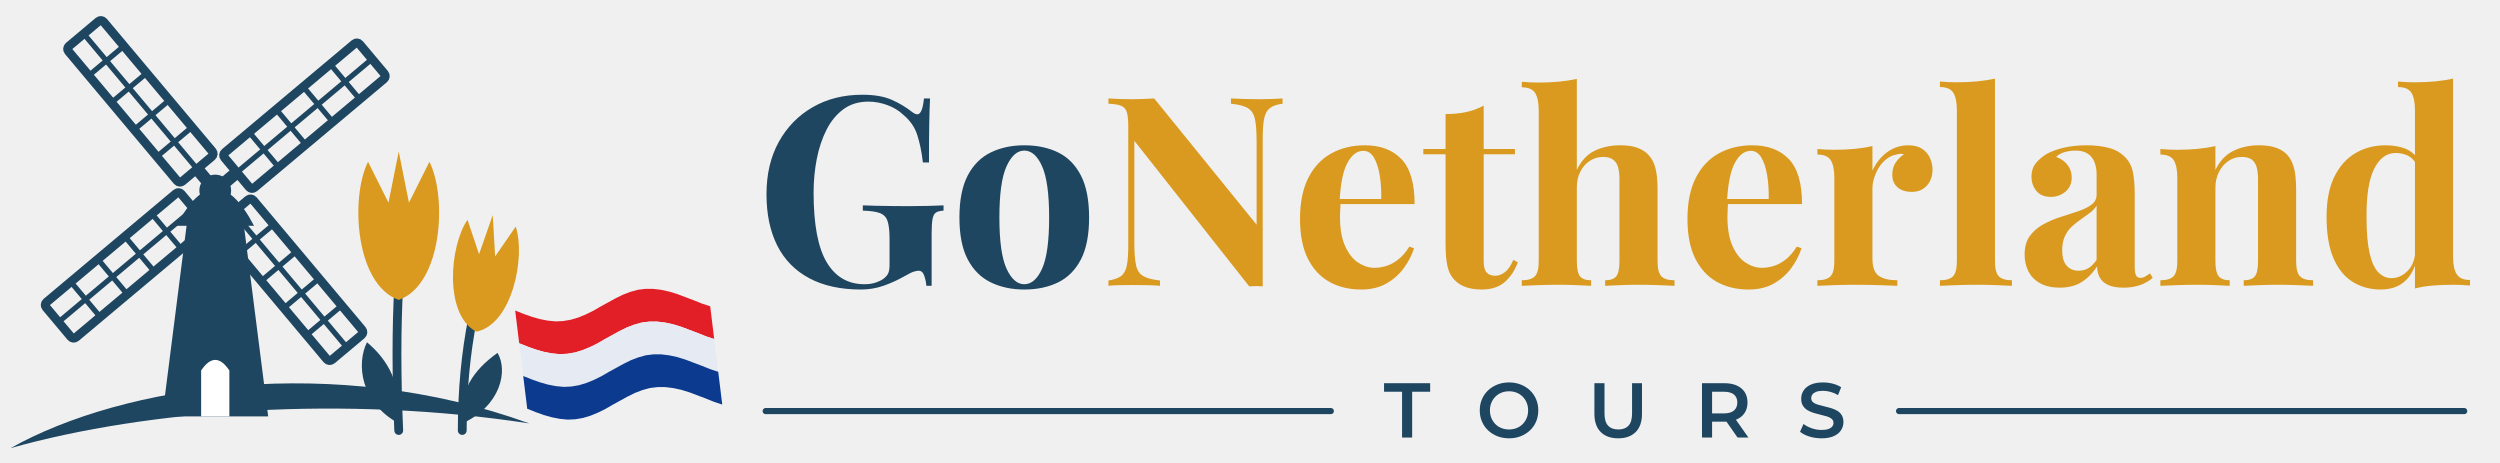
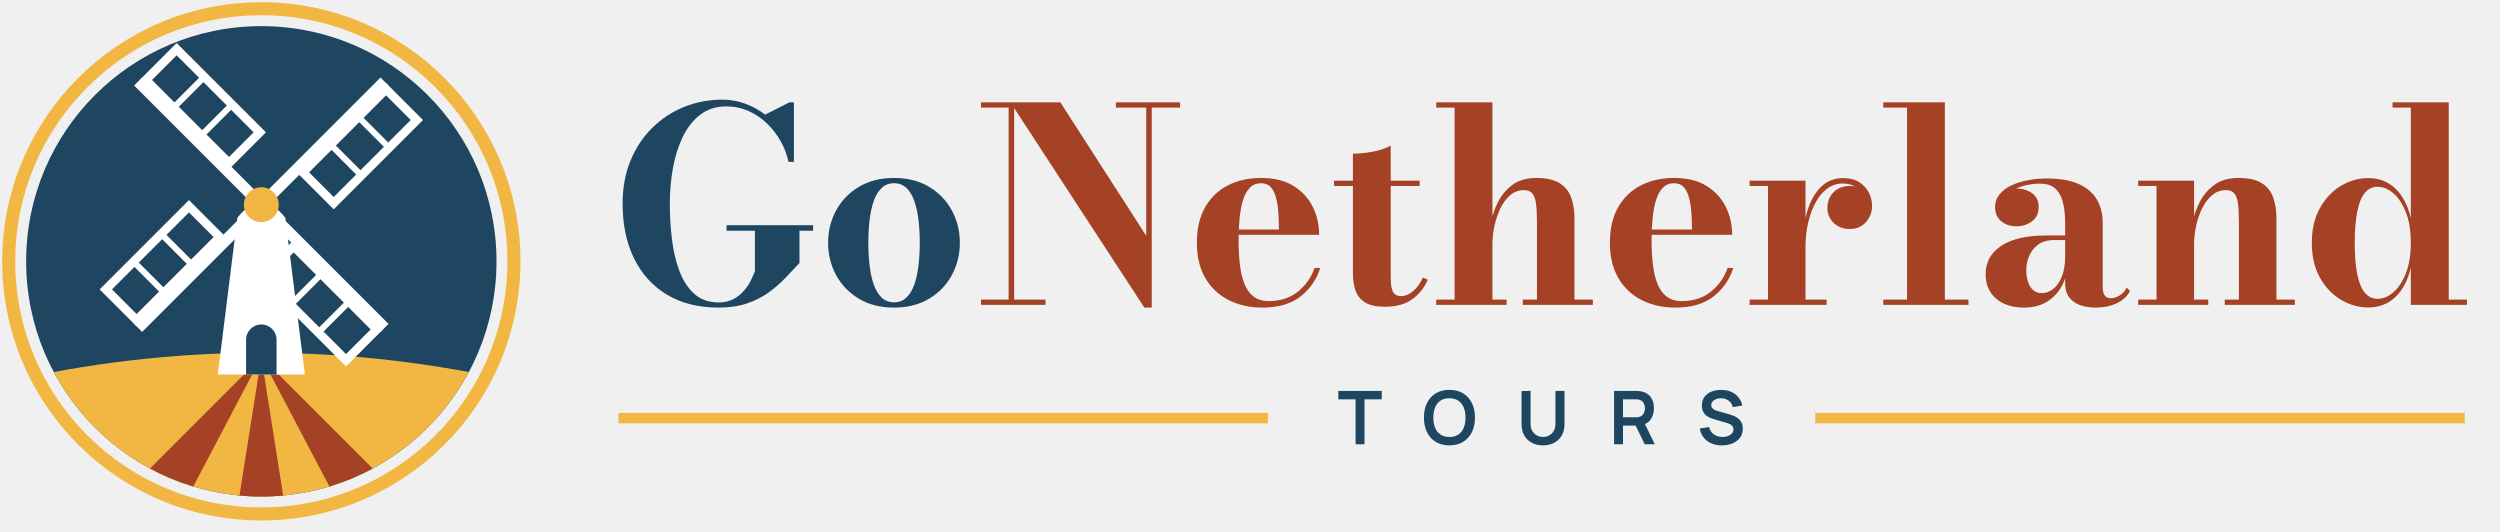
- <svg xmlns="http://www.w3.org/2000/svg" viewBox="0 52 1417 262" width="1417" height="262" role="img" aria-label="GoNetherland Tours">
-   <path d="M6 306 C70 270 190 252 300 292 C196 276 84 284 6 306 Z" fill="#1F4660" />
-   <g transform="translate(122 160) rotate(-40)">
-     <rect x="16" y="-13" width="100" height="26" rx="2" fill="none" stroke="#1F4660" stroke-width="5" />
-     <line x1="16" y1="0" x2="116" y2="0" stroke="#1F4660" stroke-width="3" />
-     <line x1="36" y1="-13" x2="36" y2="13" stroke="#1F4660" stroke-width="3" />
-     <line x1="56" y1="-13" x2="56" y2="13" stroke="#1F4660" stroke-width="3" />
-     <line x1="76" y1="-13" x2="76" y2="13" stroke="#1F4660" stroke-width="3" />
-     <line x1="96" y1="-13" x2="96" y2="13" stroke="#1F4660" stroke-width="3" />
-     <line x1="0" y1="0" x2="16" y2="0" stroke="#1F4660" stroke-width="7" />
+ <svg xmlns="http://www.w3.org/2000/svg" viewBox="0 0 574 122" width="574" height="122" role="img" aria-label="GoNetherland Tours">
+   <defs>
+     <clipPath id="c">
+       <circle cx="60" cy="60" r="54" />
+     </clipPath>
+   </defs>
+   <circle cx="60" cy="60" r="58" fill="none" stroke="#F2B743" stroke-width="3" />
+   <g clip-path="url(#c)">
+     <rect x="0" y="0" width="120" height="120" fill="#1F4660" />
+     <path d="M0 88Q60 74 120 88V120H0Z" fill="#F2B743" />
+     <path d="M60 82 22 120h18Z M60 82 54 120h12Z M60 82 80 120h18Z" fill="#A54225" />
  </g>
-   <g transform="translate(122 160) rotate(50)">
-     <rect x="16" y="-13" width="100" height="26" rx="2" fill="none" stroke="#1F4660" stroke-width="5" />
-     <line x1="16" y1="0" x2="116" y2="0" stroke="#1F4660" stroke-width="3" />
-     <line x1="36" y1="-13" x2="36" y2="13" stroke="#1F4660" stroke-width="3" />
-     <line x1="56" y1="-13" x2="56" y2="13" stroke="#1F4660" stroke-width="3" />
-     <line x1="76" y1="-13" x2="76" y2="13" stroke="#1F4660" stroke-width="3" />
-     <line x1="96" y1="-13" x2="96" y2="13" stroke="#1F4660" stroke-width="3" />
-     <line x1="0" y1="0" x2="16" y2="0" stroke="#1F4660" stroke-width="7" />
+   <path d="M50 86 54.500 50Q60 43 65.500 50L70 86Z" fill="#FFFFFF" />
+   <path d="M56.500 86v-8a3.500 3.500 0 0 1 7 0v8Z" fill="#1F4660" />
+   <g transform="translate(60 47)">
+     <g transform="rotate(45)">
+       <path d="M0 0H40" stroke="#FFFFFF" stroke-width="2.6" />
+       <path d="M12 1.5h27v10H12z" fill="none" stroke="#FFFFFF" stroke-width="2" />
+       <path d="M21 1.5v10M30 1.5v10" stroke="#FFFFFF" stroke-width="1.4" />
+     </g>
+     <g transform="rotate(135)">
+       <path d="M0 0H40" stroke="#FFFFFF" stroke-width="2.6" />
+       <path d="M12 1.5h27v10H12z" fill="none" stroke="#FFFFFF" stroke-width="2" />
+       <path d="M21 1.5v10M30 1.5v10" stroke="#FFFFFF" stroke-width="1.4" />
+     </g>
+     <g transform="rotate(225)">
+       <path d="M0 0H40" stroke="#FFFFFF" stroke-width="2.6" />
+       <path d="M12 1.5h27v10H12z" fill="none" stroke="#FFFFFF" stroke-width="2" />
+       <path d="M21 1.5v10M30 1.5v10" stroke="#FFFFFF" stroke-width="1.4" />
+     </g>
+     <g transform="rotate(315)">
+       <path d="M0 0H40" stroke="#FFFFFF" stroke-width="2.6" />
+       <path d="M12 1.5h27v10H12z" fill="none" stroke="#FFFFFF" stroke-width="2" />
+       <path d="M21 1.5v10M30 1.5v10" stroke="#FFFFFF" stroke-width="1.4" />
+     </g>
+     <circle r="4" fill="#F2B743" />
  </g>
-   <g transform="translate(122 160) rotate(140)">
-     <rect x="16" y="-13" width="100" height="26" rx="2" fill="none" stroke="#1F4660" stroke-width="5" />
-     <line x1="16" y1="0" x2="116" y2="0" stroke="#1F4660" stroke-width="3" />
-     <line x1="36" y1="-13" x2="36" y2="13" stroke="#1F4660" stroke-width="3" />
-     <line x1="56" y1="-13" x2="56" y2="13" stroke="#1F4660" stroke-width="3" />
-     <line x1="76" y1="-13" x2="76" y2="13" stroke="#1F4660" stroke-width="3" />
-     <line x1="96" y1="-13" x2="96" y2="13" stroke="#1F4660" stroke-width="3" />
-     <line x1="0" y1="0" x2="16" y2="0" stroke="#1F4660" stroke-width="7" />
-   </g>
-   <g transform="translate(122 160) rotate(230)">
-     <rect x="16" y="-13" width="100" height="26" rx="2" fill="none" stroke="#1F4660" stroke-width="5" />
-     <line x1="16" y1="0" x2="116" y2="0" stroke="#1F4660" stroke-width="3" />
-     <line x1="36" y1="-13" x2="36" y2="13" stroke="#1F4660" stroke-width="3" />
-     <line x1="56" y1="-13" x2="56" y2="13" stroke="#1F4660" stroke-width="3" />
-     <line x1="76" y1="-13" x2="76" y2="13" stroke="#1F4660" stroke-width="3" />
-     <line x1="96" y1="-13" x2="96" y2="13" stroke="#1F4660" stroke-width="3" />
-     <line x1="0" y1="0" x2="16" y2="0" stroke="#1F4660" stroke-width="7" />
-   </g>
-   <path d="M92 288 L152 288 L138 178 L106 178 Z" fill="#1F4660" />
-   <path d="M100 180 Q122 138 144 180 Z" fill="#1F4660" />
-   <circle cx="122" cy="160" r="9" fill="#1F4660" />
-   <path d="M114 288 L114 262 Q122 250 130 262 L130 288 Z" fill="#FFFFFF" />
-   <path d="M226 296 Q224 250 226 214" fill="none" stroke="#1F4660" stroke-width="5" stroke-linecap="round" />
-   <path d="M262 296 Q262 262 268 232" fill="none" stroke="#1F4660" stroke-width="5" stroke-linecap="round" />
-   <path d="M226 292 C204 280 202 258 208 246 C220 256 228 270 226 292 Z" fill="#1F4660" />
-   <path d="M262 292 C284 282 288 262 282 252 C268 262 260 274 262 292 Z" fill="#1F4660" />
-   <g transform="translate(226 222) rotate(0) scale(1.45)">
-     <path d="M0 0 C-17 -6 -19 -40 -12 -54 L-4 -38 L0 -58 L4 -38 L12 -54 C19 -40 17 -6 0 0 Z" fill="#D99A1F" />
-   </g>
-   <g transform="translate(270 240) rotate(8) scale(1.15)">
-     <path d="M0 0 C-17 -6 -19 -40 -12 -54 L-4 -38 L0 -58 L4 -38 L12 -54 C19 -40 17 -6 0 0 Z" fill="#D99A1F" />
-   </g>
-   <g transform="translate(292 228) rotate(-7) scale(1.1)">
-     <path d="M0.0 0.0 L4.0 2.2 L8.0 4.2 L12.0 5.9 L16.0 7.2 L20.0 8.1 L24.0 8.4 L28.0 8.2 L32.0 7.5 L36.0 6.4 L40.0 5.0 L44.0 3.3 L48.0 1.7 L52.0 0.1 L56.0 -1.3 L60.0 -2.3 L64.0 -2.9 L68.0 -2.9 L72.0 -2.4 L76.0 -1.4 L80.0 0.0 L84.0 1.8 L88.0 3.9 L92.0 6.0 L96.0 8.2 L100.0 10.1 L100.0 27.1 L96.0 25.2 L92.0 23.0 L88.0 20.9 L84.0 18.8 L80.0 17.0 L76.0 15.6 L72.0 14.6 L68.0 14.1 L64.0 14.1 L60.0 14.7 L56.0 15.7 L52.0 17.1 L48.0 18.7 L44.0 20.3 L40.0 22.0 L36.0 23.4 L32.0 24.5 L28.0 25.2 L24.0 25.4 L20.0 25.1 L16.0 24.2 L12.0 22.9 L8.0 21.2 L4.0 19.2 L0.0 17.0 Z" fill="#E21F27" fill-opacity="1" />
-     <path d="M0.0 17.0 L4.0 19.2 L8.0 21.2 L12.0 22.9 L16.0 24.2 L20.0 25.1 L24.0 25.4 L28.0 25.2 L32.0 24.5 L36.0 23.4 L40.0 22.0 L44.0 20.3 L48.0 18.7 L52.0 17.1 L56.0 15.7 L60.0 14.7 L64.0 14.1 L68.0 14.1 L72.0 14.6 L76.0 15.6 L80.0 17.0 L84.0 18.8 L88.0 20.9 L92.0 23.0 L96.0 25.2 L100.0 27.1 L100.0 44.1 L96.0 42.2 L92.0 40.0 L88.0 37.9 L84.0 35.8 L80.0 34.0 L76.0 32.6 L72.0 31.6 L68.0 31.1 L64.0 31.1 L60.0 31.7 L56.0 32.7 L52.0 34.1 L48.0 35.7 L44.0 37.3 L40.0 39.0 L36.0 40.4 L32.0 41.5 L28.0 42.2 L24.0 42.4 L20.0 42.1 L16.0 41.2 L12.0 39.9 L8.0 38.2 L4.0 36.2 L0.0 34.0 Z" fill="#E6EBF3" fill-opacity="1" />
-     <path d="M0.0 34.0 L4.0 36.2 L8.0 38.2 L12.0 39.9 L16.0 41.2 L20.0 42.1 L24.0 42.4 L28.0 42.2 L32.0 41.5 L36.0 40.4 L40.0 39.0 L44.0 37.3 L48.0 35.7 L52.0 34.1 L56.0 32.7 L60.0 31.7 L64.0 31.1 L68.0 31.1 L72.0 31.6 L76.0 32.6 L80.0 34.0 L84.0 35.8 L88.0 37.9 L92.0 40.0 L96.0 42.2 L100.0 44.1 L100.0 61.1 L96.0 59.2 L92.0 57.0 L88.0 54.9 L84.0 52.8 L80.0 51.0 L76.0 49.6 L72.0 48.6 L68.0 48.1 L64.0 48.1 L60.0 48.7 L56.0 49.7 L52.0 51.1 L48.0 52.7 L44.0 54.3 L40.0 56.0 L36.0 57.4 L32.0 58.5 L28.0 59.2 L24.0 59.4 L20.0 59.1 L16.0 58.2 L12.0 56.9 L8.0 55.2 L4.0 53.2 L0.0 51.0 Z" fill="#0C3A8E" fill-opacity="1" />
-   </g>
-   <path d="M488.75 105.70L488.75 105.70Q498.95 105.70 505.40 108.55Q511.85 111.40 516.95 115.45L516.95 115.45Q518.75 116.80 519.95 116.80L519.95 116.80Q522.80 116.80 523.70 107.80L523.70 107.80L527.15 107.80Q526.85 113.65 526.70 121.98Q526.55 130.30 526.55 144.10L526.55 144.10L523.10 144.10Q522.05 135.10 519.88 128.43Q517.70 121.75 511.85 116.95L511.85 116.95Q508.25 113.50 502.93 111.55Q497.60 109.60 492.20 109.60L492.20 109.60Q483.95 109.60 478.10 113.88Q472.25 118.15 468.50 125.50Q464.75 132.85 462.95 142.07Q461.15 151.30 461.15 161.20L461.15 161.20Q461.15 188.20 468.57 200.65Q476 213.10 489.95 213.10L489.95 213.10Q493.55 213.10 496.25 212.20Q498.95 211.30 500.60 210.10L500.60 210.10Q502.70 208.60 503.45 206.88Q504.20 205.15 504.20 202.30L504.20 202.30L504.20 187.60Q504.20 180.70 503.07 177.32Q501.95 173.95 498.65 172.75Q495.35 171.55 489.05 171.40L489.05 171.40L489.05 168.40Q492.20 168.55 496.63 168.63Q501.05 168.70 505.85 168.78Q510.65 168.85 514.70 168.85L514.70 168.85Q521 168.85 526.25 168.70Q531.50 168.55 534.80 168.40L534.80 168.40L534.80 171.40Q531.95 171.55 530.52 172.45Q529.10 173.35 528.58 176.05Q528.05 178.75 528.05 184.30L528.05 184.30L528.05 214L525.05 214Q524.90 211.45 523.92 208.45Q522.95 205.45 520.70 205.45L520.70 205.45Q519.65 205.45 517.92 205.97Q516.20 206.50 512.60 208.60L512.60 208.60Q507.05 211.75 500.90 213.93Q494.75 216.10 488 216.10L488 216.10Q470.60 216.10 458.60 209.65Q446.60 203.20 440.52 191.13Q434.45 179.05 434.45 162.10L434.45 162.10Q434.45 145 441.43 132.40Q448.40 119.80 460.63 112.75Q472.85 105.70 488.75 105.70ZM580.55 134.35L580.55 134.35Q591.50 134.35 599.75 138.40Q608 142.45 612.65 151.45Q617.30 160.45 617.30 175.30L617.30 175.30Q617.30 190.15 612.65 199.07Q608 208 599.75 212.05Q591.50 216.10 580.55 216.10L580.55 216.10Q569.90 216.10 561.58 212.05Q553.25 208 548.52 199.07Q543.80 190.15 543.80 175.30L543.80 175.30Q543.80 160.45 548.52 151.45Q553.25 142.45 561.58 138.40Q569.90 134.35 580.55 134.35ZM580.55 137.35L580.55 137.35Q574.55 137.35 570.50 146.28Q566.45 155.20 566.45 175.30L566.45 175.30Q566.45 195.40 570.50 204.25Q574.55 213.10 580.55 213.10L580.55 213.10Q586.70 213.10 590.67 204.25Q594.65 195.40 594.65 175.30L594.65 175.30Q594.65 155.20 590.67 146.28Q586.70 137.35 580.55 137.35Z" fill="#1F4660" />
-   <path d="M726.95 107.80L726.95 107.80L726.95 110.80Q722.15 111.40 719.75 113.28Q717.35 115.15 716.52 119.20Q715.70 123.25 715.70 130.60L715.70 130.60L715.70 214.30Q713.90 214.15 712.02 214.15Q710.15 214.15 708.05 214.30L708.05 214.30L642.95 131.80L642.95 189.40Q642.95 197.65 643.85 202.07Q644.75 206.50 647.83 208.38Q650.90 210.25 657.50 211L657.50 211L657.50 214Q654.65 213.70 650 213.63Q645.35 213.55 641.30 213.55L641.30 213.55Q637.85 213.55 634.25 213.63Q630.65 213.70 628.25 214L628.25 214L628.25 211Q633.05 210.25 635.45 208.45Q637.85 206.65 638.67 202.53Q639.50 198.40 639.50 191.20L639.50 191.20L639.50 123.70Q639.50 118.15 638.67 115.53Q637.85 112.90 635.38 111.92Q632.90 110.95 628.25 110.80L628.25 110.80L628.25 107.80Q630.65 107.95 634.25 108.10Q637.85 108.25 641.30 108.25L641.30 108.25Q644.90 108.25 648.20 108.10Q651.50 107.95 654.20 107.80L654.20 107.80L712.25 179.35L712.25 132.40Q712.25 124.15 711.35 119.73Q710.45 115.30 707.38 113.35Q704.30 111.40 697.70 110.80L697.70 110.80L697.70 107.80Q700.55 107.95 705.20 108.10Q709.85 108.25 713.90 108.25L713.90 108.25Q717.50 108.25 721.02 108.10Q724.55 107.95 726.95 107.80ZM773.60 134.35L773.60 134.35Q786.80 134.35 794.30 142.15Q801.80 149.95 801.80 167.65L801.80 167.65L759.80 167.65Q759.65 169.15 759.65 170.65L759.65 170.65Q759.50 172.60 759.50 174.70L759.50 174.70Q759.50 185.05 762.42 191.50Q765.35 197.95 769.85 200.88Q774.35 203.80 779 203.80L779 203.80Q782.15 203.80 785.52 202.82Q788.90 201.85 792.35 199.22Q795.80 196.60 798.80 191.80L798.80 191.80L801.50 192.70Q799.70 198.40 795.80 203.80Q791.90 209.20 785.90 212.65Q779.90 216.10 771.50 216.10L771.50 216.10Q761.30 216.10 753.50 211.75Q745.70 207.40 741.27 198.55Q736.85 189.70 736.85 176.05L736.85 176.05Q736.85 162.10 741.57 152.80Q746.30 143.50 754.63 138.93Q762.95 134.35 773.60 134.35ZM759.35 164.80L759.35 164.80L782.90 164.80Q783.05 157.45 782 151.22Q780.95 145 778.70 141.25Q776.45 137.50 772.70 137.50L772.70 137.50Q767.45 137.50 763.85 144.10L763.85 144.10Q760.25 150.40 759.35 164.80ZM840.95 111.85L840.95 111.85L840.95 136.45L858.65 136.45L858.65 139.45L840.95 139.45L840.95 200.05Q840.95 204.55 842.60 206.43Q844.25 208.30 847.55 208.30L847.55 208.30Q850.25 208.30 852.95 206.28Q855.65 204.25 857.75 199.30L857.75 199.30L860.30 200.65Q857.90 207.40 853.02 211.75Q848.15 216.10 839.75 216.10L839.75 216.10Q834.80 216.10 831.05 214.82Q827.30 213.55 824.75 211L824.75 211Q821.45 207.70 820.40 202.82Q819.35 197.95 819.35 190.15L819.35 190.15L819.35 139.45L806.75 139.45L806.75 136.45L819.35 136.45L819.35 116.65Q825.65 116.65 830.98 115.53Q836.30 114.40 840.95 111.85ZM893.75 96.70L893.75 96.70L893.75 148.30Q897.50 140.50 903.87 137.43Q910.25 134.35 918.20 134.35L918.20 134.35Q924.65 134.35 928.55 135.93Q932.45 137.50 934.70 140.20L934.70 140.20Q937.25 143.05 938.37 147.55Q939.50 152.05 939.50 159.70L939.50 159.70L939.50 200.05Q939.50 206.35 941.67 208.60Q943.85 210.85 949.10 210.85L949.10 210.85L949.10 214Q946.25 213.85 940.47 213.63Q934.70 213.40 929.30 213.40L929.30 213.40Q923.45 213.40 917.97 213.63Q912.50 213.85 909.80 214L909.80 214L909.80 210.85Q914.30 210.85 916.10 208.60Q917.90 206.35 917.90 200.05L917.90 200.05L917.90 153.40Q917.90 149.65 917.15 146.88Q916.40 144.10 914.37 142.53Q912.35 140.95 908.60 140.95L908.60 140.95Q904.55 140.95 901.17 143.13Q897.80 145.30 895.77 149.20Q893.75 153.10 893.75 158.20L893.75 158.20L893.75 200.05Q893.75 206.35 895.55 208.60Q897.35 210.85 901.85 210.85L901.85 210.85L901.85 214Q899.15 213.85 893.90 213.63Q888.65 213.40 883.25 213.40L883.25 213.40Q877.40 213.40 871.47 213.63Q865.55 213.85 862.55 214L862.55 214L862.55 210.85Q867.80 210.85 869.97 208.60Q872.15 206.35 872.15 200.05L872.15 200.05L872.15 114.70Q872.15 107.95 870.12 104.73Q868.10 101.50 862.55 101.50L862.55 101.50L862.55 98.35Q867.35 98.80 871.85 98.80L871.85 98.80Q878.00 98.80 883.55 98.28Q889.10 97.75 893.75 96.70ZM993.20 134.35L993.20 134.35Q1006.40 134.35 1013.90 142.15Q1021.40 149.95 1021.40 167.65L1021.40 167.65L979.40 167.65Q979.25 169.15 979.25 170.65L979.25 170.65Q979.10 172.60 979.10 174.70L979.10 174.70Q979.10 185.05 982.02 191.50Q984.95 197.95 989.45 200.88Q993.95 203.80 998.60 203.80L998.60 203.80Q1001.75 203.80 1005.13 202.82Q1008.50 201.85 1011.95 199.22Q1015.40 196.60 1018.40 191.80L1018.40 191.80L1021.10 192.70Q1019.30 198.40 1015.40 203.80Q1011.50 209.20 1005.50 212.65Q999.50 216.10 991.10 216.10L991.10 216.10Q980.90 216.10 973.10 211.75Q965.30 207.40 960.88 198.55Q956.45 189.70 956.45 176.05L956.45 176.05Q956.45 162.10 961.17 152.80Q965.90 143.50 974.23 138.93Q982.55 134.35 993.20 134.35ZM978.95 164.80L978.95 164.80L1002.50 164.80Q1002.65 157.45 1001.60 151.22Q1000.55 145 998.30 141.25Q996.05 137.50 992.30 137.50L992.30 137.50Q987.05 137.50 983.45 144.10L983.45 144.10Q979.85 150.40 978.95 164.80ZM1081.70 134.35L1081.70 134.35Q1086.50 134.35 1089.50 136.38Q1092.50 138.40 1093.92 141.55Q1095.35 144.70 1095.35 148.15L1095.35 148.15Q1095.35 153.70 1092.13 157.22Q1088.90 160.75 1083.65 160.75L1083.65 160.75Q1078.40 160.75 1075.47 158.13Q1072.55 155.50 1072.55 151.15L1072.55 151.15Q1072.55 146.95 1074.42 144.18Q1076.30 141.40 1079.15 139.45L1079.15 139.45Q1077.05 138.85 1074.95 139.60L1074.95 139.60Q1072.10 140.05 1069.55 141.93Q1067 143.80 1065.20 146.57Q1063.40 149.35 1062.35 152.57Q1061.30 155.80 1061.30 158.80L1061.30 158.80L1061.30 198.55Q1061.30 205.75 1064.83 208.30Q1068.35 210.85 1075.40 210.85L1075.40 210.85L1075.40 214Q1071.95 213.85 1065.35 213.63Q1058.75 213.40 1051.55 213.40L1051.55 213.40Q1045.55 213.40 1039.40 213.63Q1033.25 213.85 1030.10 214L1030.10 214L1030.10 210.85Q1035.35 210.85 1037.53 208.60Q1039.70 206.35 1039.70 200.05L1039.70 200.05L1039.70 152.80Q1039.70 146.05 1037.67 142.82Q1035.65 139.60 1030.10 139.60L1030.10 139.60L1030.10 136.45Q1034.90 136.90 1039.40 136.90L1039.40 136.90Q1045.70 136.90 1051.17 136.38Q1056.65 135.85 1061.30 134.80L1061.30 134.80L1061.30 148.75Q1063.10 144.70 1066.10 141.40Q1069.10 138.10 1073 136.23Q1076.90 134.35 1081.70 134.35ZM1130.75 96.55L1130.75 96.55L1130.75 200.05Q1130.75 206.35 1132.92 208.60Q1135.10 210.85 1140.35 210.85L1140.35 210.85L1140.35 214Q1137.50 213.85 1131.80 213.63Q1126.10 213.40 1120.25 213.40L1120.25 213.40Q1114.40 213.40 1108.47 213.63Q1102.55 213.85 1099.55 214L1099.55 214L1099.55 210.85Q1104.80 210.85 1106.97 208.60Q1109.15 206.35 1109.15 200.05L1109.15 200.05L1109.15 114.55Q1109.15 107.80 1107.13 104.58Q1105.10 101.35 1099.55 101.35L1099.55 101.35L1099.55 98.20Q1104.35 98.65 1108.85 98.65L1108.85 98.65Q1115 98.65 1120.55 98.13Q1126.10 97.60 1130.75 96.55ZM1167.50 215.05L1167.50 215.05Q1160.75 215.05 1156.25 212.50Q1151.75 209.95 1149.65 205.68Q1147.55 201.40 1147.55 196.30L1147.55 196.30Q1147.55 189.85 1150.48 185.80Q1153.40 181.75 1158.05 179.20Q1162.70 176.65 1167.88 175Q1173.05 173.35 1177.78 171.78Q1182.50 170.20 1185.42 168.03Q1188.35 165.85 1188.35 162.40L1188.35 162.40L1188.35 150.70Q1188.35 146.80 1187.08 143.73Q1185.80 140.65 1183.17 139Q1180.55 137.35 1176.35 137.35L1176.35 137.35Q1173.35 137.35 1170.35 138.18Q1167.35 139 1165.40 140.95L1165.40 140.95Q1169.60 142.45 1171.92 145.53Q1174.25 148.60 1174.25 152.50L1174.25 152.50Q1174.25 157.60 1170.73 160.60Q1167.20 163.60 1162.40 163.60L1162.40 163.60Q1157 163.60 1154.23 160.22Q1151.45 156.85 1151.45 152.05L1151.45 152.05Q1151.45 147.70 1153.63 144.85Q1155.80 142 1159.70 139.45L1159.70 139.45Q1163.90 137.05 1169.83 135.70Q1175.75 134.35 1182.65 134.35L1182.65 134.35Q1189.55 134.35 1195.10 135.78Q1200.65 137.20 1204.40 140.95L1204.40 140.95Q1207.85 144.40 1208.90 149.43Q1209.95 154.45 1209.95 162.10L1209.95 162.10L1209.95 202.90Q1209.95 206.65 1210.70 208.07Q1211.45 209.50 1213.25 209.50L1213.25 209.50Q1214.60 209.50 1215.88 208.75Q1217.15 208 1218.65 206.95L1218.65 206.95L1220.15 209.50Q1217 212.20 1212.88 213.63Q1208.75 215.05 1203.65 215.05L1203.65 215.05Q1198.10 215.05 1194.80 213.47Q1191.50 211.90 1190.08 209.20Q1188.65 206.50 1188.65 202.90L1188.65 202.90Q1185.05 208.60 1179.95 211.82Q1174.85 215.05 1167.50 215.05ZM1178.15 205.45L1178.15 205.45Q1181.15 205.45 1183.63 204.03Q1186.10 202.60 1188.35 199.30L1188.35 199.30L1188.35 168.55Q1187 170.80 1184.60 172.60Q1182.20 174.40 1179.50 176.28Q1176.80 178.15 1174.33 180.40Q1171.85 182.65 1170.35 185.95Q1168.85 189.25 1168.85 193.90L1168.85 193.90Q1168.85 199.75 1171.40 202.60Q1173.95 205.45 1178.15 205.45ZM1280.30 134.35L1280.30 134.35Q1286.60 134.35 1290.58 135.93Q1294.55 137.50 1296.80 140.20L1296.80 140.20Q1299.20 143.05 1300.33 147.55Q1301.45 152.05 1301.45 159.70L1301.45 159.70L1301.45 200.05Q1301.45 206.35 1303.63 208.60Q1305.80 210.85 1311.05 210.85L1311.05 210.85L1311.05 214Q1308.20 213.85 1302.50 213.63Q1296.80 213.40 1291.25 213.40L1291.25 213.40Q1285.55 213.40 1280.08 213.63Q1274.60 213.85 1271.75 214L1271.75 214L1271.75 210.85Q1276.25 210.85 1278.05 208.60Q1279.85 206.35 1279.85 200.05L1279.85 200.05L1279.85 153.40Q1279.85 149.65 1279.10 146.88Q1278.35 144.10 1276.40 142.53Q1274.45 140.95 1270.55 140.95L1270.55 140.95Q1266.50 140.95 1263.13 143.20Q1259.75 145.45 1257.73 149.43Q1255.70 153.40 1255.70 158.35L1255.70 158.35L1255.70 200.05Q1255.70 206.35 1257.58 208.60Q1259.45 210.85 1263.80 210.85L1263.80 210.85L1263.80 214Q1261.10 213.85 1255.93 213.63Q1250.75 213.40 1245.20 213.40L1245.20 213.40Q1239.50 213.40 1233.50 213.63Q1227.50 213.85 1224.50 214L1224.50 214L1224.50 210.85Q1229.75 210.85 1231.93 208.60Q1234.10 206.35 1234.10 200.05L1234.10 200.05L1234.10 152.80Q1234.10 146.05 1232.08 142.82Q1230.05 139.60 1224.50 139.60L1224.50 139.60L1224.50 136.45Q1229.30 136.90 1233.80 136.90L1233.80 136.90Q1240.10 136.90 1245.58 136.38Q1251.05 135.85 1255.70 134.80L1255.70 134.80L1255.70 148.30Q1259.45 140.65 1265.90 137.50Q1272.35 134.35 1280.30 134.35ZM1390.40 96.55L1390.40 96.55L1390.40 197.50Q1390.40 204.25 1392.50 207.47Q1394.60 210.70 1400 210.70L1400 210.70L1400 213.85Q1395.35 213.40 1390.70 213.40L1390.70 213.40Q1384.40 213.40 1378.92 213.85Q1373.45 214.30 1368.80 215.50L1368.80 215.50L1368.80 202.60Q1366.55 208.60 1362.50 211.90L1362.50 211.90Q1357.40 216.10 1349.30 216.10L1349.30 216.10Q1340.45 216.10 1333.47 211.75Q1326.50 207.40 1322.60 198.32Q1318.70 189.25 1318.70 174.85L1318.70 174.85Q1318.70 161.20 1323.05 152.28Q1327.40 143.35 1334.97 138.85Q1342.55 134.35 1352.15 134.35L1352.15 134.35Q1358.75 134.35 1363.85 136.45L1363.85 136.45Q1366.70 137.80 1368.80 139.90L1368.80 139.90L1368.80 114.55Q1368.80 107.80 1366.78 104.58Q1364.75 101.35 1359.20 101.35L1359.20 101.35L1359.20 98.20Q1364 98.65 1368.50 98.65L1368.50 98.65Q1374.65 98.65 1380.20 98.13Q1385.75 97.60 1390.40 96.55ZM1368.80 196.45L1368.80 143.80Q1367.15 141.40 1364.75 140.20L1364.75 140.20Q1361.45 138.70 1357.85 138.70L1357.85 138.70Q1350.20 138.70 1345.70 147.63Q1341.20 156.55 1341.35 175.15L1341.35 175.15Q1341.35 187.90 1343.08 195.47Q1344.80 203.05 1348.03 206.35Q1351.25 209.65 1355.45 209.65L1355.45 209.65Q1360.55 209.65 1364.60 205.60L1364.60 205.60Q1368.05 202.15 1368.80 196.45L1368.80 196.45Z" fill="#D99A1F" />
-   <path d="M800.41 300L794.69 300L794.69 274.04L784.48 274.04L784.48 269.20L810.62 269.20L810.62 274.04L800.41 274.04L800.41 300Z" fill="#1F4660" />
-   <path d="M855.36 300.44L855.36 300.44Q851.75 300.44 848.72 299.25Q845.68 298.06 843.44 295.93Q841.19 293.80 839.96 290.91Q838.73 288.03 838.73 284.60L838.73 284.60Q838.73 281.17 839.96 278.29Q841.19 275.40 843.44 273.27Q845.68 271.14 848.72 269.95Q851.75 268.76 855.32 268.76L855.32 268.76Q858.92 268.76 861.94 269.95Q864.95 271.14 867.20 273.27Q869.44 275.40 870.67 278.29Q871.90 281.17 871.90 284.60L871.90 284.60Q871.90 288.03 870.67 290.94Q869.44 293.84 867.20 295.95Q864.95 298.06 861.94 299.25Q858.92 300.44 855.36 300.44ZM855.32 295.42L855.32 295.42Q857.65 295.42 859.63 294.63Q861.61 293.84 863.06 292.37Q864.51 290.89 865.33 288.93Q866.14 286.98 866.14 284.60L866.14 284.60Q866.14 282.22 865.33 280.27Q864.51 278.31 863.06 276.83Q861.61 275.36 859.63 274.57Q857.65 273.78 855.32 273.78L855.32 273.78Q852.98 273.78 851.03 274.57Q849.07 275.36 847.59 276.83Q846.12 278.31 845.31 280.27Q844.49 282.22 844.49 284.60L844.49 284.60Q844.49 286.93 845.31 288.91Q846.12 290.89 847.57 292.37Q849.02 293.84 851.00 294.63Q852.98 295.42 855.32 295.42Z" fill="#1F4660" />
-   <path d="M917.22 300.44L917.22 300.44Q910.88 300.44 907.30 296.88Q903.71 293.31 903.71 286.58L903.71 286.58L903.71 269.20L909.43 269.20L909.43 286.36Q909.43 291.11 911.48 293.27Q913.52 295.42 917.26 295.42L917.26 295.42Q921.00 295.42 923.03 293.27Q925.05 291.11 925.05 286.36L925.05 286.36L925.05 269.20L930.68 269.20L930.68 286.58Q930.68 293.31 927.10 296.88Q923.51 300.44 917.22 300.44Z" fill="#1F4660" />
-   <path d="M970.41 300L964.69 300L964.69 269.20L977.32 269.20Q983.48 269.20 986.98 272.10Q990.48 275.01 990.48 280.16L990.48 280.16Q990.48 283.54 988.89 285.99Q987.31 288.43 984.40 289.70L984.40 289.70Q984.18 289.84 983.92 289.92L983.92 289.92L991.00 300L984.84 300L978.55 290.98Q977.98 291.02 977.36 291.02L977.36 291.02L970.41 291.02L970.41 300ZM970.41 274.04L970.41 286.32L977.10 286.32Q980.88 286.32 982.80 284.69Q984.71 283.06 984.71 280.16L984.71 280.16Q984.71 277.21 982.80 275.62Q980.88 274.04 977.10 274.04L977.10 274.04L970.41 274.04Z" fill="#1F4660" />
-   <path d="M1032.40 300.44L1032.40 300.44Q1028.80 300.44 1025.50 299.41Q1022.20 298.37 1020.26 296.74L1020.26 296.74L1022.24 292.30Q1024.09 293.75 1026.82 294.72Q1029.54 295.69 1032.40 295.69L1032.40 295.69Q1034.82 295.69 1036.32 295.16Q1037.82 294.63 1038.52 293.73Q1039.22 292.83 1039.22 291.68L1039.22 291.68Q1039.22 290.28 1038.21 289.42Q1037.20 288.56 1035.59 288.05Q1033.99 287.55 1032.03 287.11Q1030.07 286.67 1028.11 286.07Q1026.16 285.48 1024.55 284.53Q1022.94 283.59 1021.93 282.00Q1020.92 280.42 1020.92 277.96L1020.92 277.96Q1020.92 275.45 1022.26 273.36Q1023.60 271.27 1026.35 270.01Q1029.10 268.76 1033.33 268.76L1033.33 268.76Q1036.10 268.76 1038.83 269.46Q1041.56 270.17 1043.58 271.49L1043.58 271.49L1041.78 275.93Q1039.71 274.70 1037.51 274.11Q1035.31 273.51 1033.28 273.51L1033.28 273.51Q1030.91 273.51 1029.43 274.08Q1027.96 274.66 1027.28 275.58Q1026.60 276.50 1026.60 277.69L1026.60 277.69Q1026.60 279.10 1027.59 279.96Q1028.58 280.82 1030.18 281.30Q1031.79 281.78 1033.77 282.25Q1035.75 282.71 1037.71 283.28Q1039.66 283.85 1041.27 284.78Q1042.88 285.70 1043.87 287.28Q1044.86 288.87 1044.86 291.29L1044.86 291.29Q1044.86 293.75 1043.51 295.84Q1042.17 297.93 1039.40 299.19Q1036.63 300.44 1032.40 300.44Z" fill="#1F4660" />
-   <line x1="434" y1="285" x2="754.304" y2="285" stroke="#1F4660" stroke-width="3.5" stroke-linecap="round" />
-   <line x1="1076.396" y1="285" x2="1396.7" y2="285" stroke="#1F4660" stroke-width="3.5" stroke-linecap="round" />
+   <path fill="#1F4660" d="M166.82 51.71L186.69 51.71L186.69 52.98L183.56 52.98L183.56 60.39Q182.07 61.97 180.38 63.75Q178.69 65.54 176.55 67.1Q174.41 68.67 171.59 69.64Q168.77 70.62 164.99 70.62Q158.07 70.62 153.14 67.66Q148.22 64.7 145.58 59.34Q142.95 53.97 142.95 46.75Q142.95 41.33 144.74 36.94Q146.54 32.55 149.7 29.41Q152.87 26.26 157.02 24.57Q161.17 22.88 165.89 22.88Q168.55 22.88 171.08 23.79Q173.6 24.71 175.68 26.32L181.23 23.5L182.28 23.5L182.28 37.17L181.04 37.17Q180.52 34.72 179.25 32.44Q177.98 30.17 176.1 28.35Q174.22 26.54 171.85 25.48Q169.48 24.43 166.75 24.43Q163.28 24.43 160.82 26.31Q158.35 28.18 156.8 31.36Q155.25 34.54 154.52 38.52Q153.79 42.5 153.79 46.75Q153.79 50.97 154.29 55.01Q154.79 59.06 156.03 62.31Q157.27 65.57 159.45 67.5Q161.64 69.44 164.99 69.44Q166.94 69.44 168.35 68.7Q169.76 67.95 170.75 66.82Q171.74 65.69 172.36 64.45Q172.98 63.21 173.33 62.25L173.33 52.98L166.82 52.98ZM205.29 70.62Q200.57 70.62 197.18 68.57Q193.79 66.53 191.96 63.15Q190.13 59.77 190.13 55.74Q190.13 51.71 191.96 48.33Q193.79 44.95 197.18 42.91Q200.57 40.86 205.29 40.86Q209.97 40.86 213.35 42.91Q216.73 44.95 218.55 48.33Q220.38 51.71 220.38 55.74Q220.38 59.77 218.55 63.15Q216.73 66.53 213.35 68.57Q209.97 70.62 205.29 70.62ZM205.29 69.41Q206.96 69.41 208.11 68.33Q209.25 67.24 209.92 65.35Q210.59 63.46 210.88 60.98Q211.18 58.5 211.18 55.74Q211.18 52.95 210.88 50.49Q210.59 48.02 209.92 46.13Q209.25 44.24 208.11 43.15Q206.96 42.07 205.29 42.07Q203.58 42.07 202.43 43.15Q201.29 44.24 200.62 46.13Q199.95 48.02 199.66 50.49Q199.37 52.95 199.37 55.74Q199.37 58.5 199.66 60.98Q199.95 63.46 200.62 65.35Q201.29 67.24 202.43 68.33Q203.58 69.41 205.29 69.41Z" />
+   <path fill="#A54225" d="M232.85 23.5L232.85 68.79L240.05 68.79L240.05 70L225.23 70L225.23 68.79L231.58 68.79L231.58 24.71L225.23 24.71L225.23 23.5ZM270.95 23.5L270.95 24.71L264.44 24.71L264.44 70.62L262.74 70.62L231.99 23.5L243.46 23.5L263.17 54.13L263.17 24.71L256.2 24.71L256.2 23.5ZM289.83 70.62Q285.52 70.62 282.11 68.9Q278.7 67.18 276.75 63.86Q274.8 60.55 274.8 55.74Q274.8 50.94 276.67 47.62Q278.55 44.3 281.88 42.58Q285.21 40.86 289.55 40.86Q294.11 40.86 297.05 42.72Q300 44.58 301.44 47.56Q302.88 50.53 302.88 53.91L278.95 53.91L278.95 52.7L293.64 52.7Q293.64 50.84 293.52 48.97Q293.4 47.09 293.01 45.53Q292.62 43.96 291.8 43.01Q290.98 42.07 289.55 42.07Q288 42.07 286.98 43.09Q285.96 44.11 285.4 45.93Q284.84 47.74 284.61 50.1Q284.38 52.45 284.38 55.12Q284.38 58.13 284.67 60.68Q284.96 63.24 285.71 65.13Q286.45 67.02 287.82 68.08Q289.18 69.13 291.32 69.13Q295.26 69.13 297.97 66.98Q300.68 64.82 301.83 61.51L303.13 61.51Q301.92 65.41 298.67 68.02Q295.41 70.62 289.83 70.62ZM318.01 70.43Q315 70.43 313.41 69.43Q311.81 68.42 311.22 66.7Q310.63 64.98 310.63 62.78L310.63 35.28Q312.74 35.28 315.2 34.82Q317.67 34.35 319.31 33.42L319.31 63.77Q319.31 66.09 319.85 67.04Q320.4 67.99 321.7 67.99Q323.06 67.99 324.44 66.84Q325.82 65.69 326.72 63.71L327.81 64.23Q326.63 66.99 324.24 68.71Q321.85 70.43 318.01 70.43ZM306.29 42.69L306.29 41.48L325.95 41.48L325.95 42.69ZM329.76 70L329.76 68.79L333.98 68.79L333.98 24.71L329.76 24.71L329.76 23.5L342.66 23.5L342.66 68.79L345.91 68.79L345.91 70ZM349.63 70L349.63 68.79L352.89 68.79L352.89 50.97Q352.89 48.36 352.67 46.75Q352.45 45.14 351.8 44.39Q351.15 43.65 349.88 43.65Q348.14 43.65 346.79 44.78Q345.45 45.91 344.53 47.77Q343.62 49.63 343.14 51.82Q342.66 54 342.66 56.14L341.73 56.21Q341.73 54 342.24 51.35Q342.75 48.7 343.97 46.32Q345.2 43.93 347.34 42.39Q349.48 40.86 352.73 40.86Q356.23 40.86 358.12 42.07Q360.02 43.28 360.76 45.39Q361.5 47.49 361.5 50.19L361.5 68.79L365.72 68.79L365.72 70ZM384.66 70.62Q380.35 70.62 376.94 68.9Q373.53 67.18 371.58 63.86Q369.63 60.55 369.63 55.74Q369.63 50.94 371.5 47.62Q373.38 44.3 376.71 42.58Q380.04 40.86 384.38 40.86Q388.94 40.86 391.88 42.72Q394.83 44.58 396.27 47.56Q397.71 50.53 397.71 53.91L373.78 53.91L373.78 52.7L388.47 52.7Q388.47 50.84 388.35 48.97Q388.23 47.09 387.84 45.53Q387.45 43.96 386.63 43.01Q385.81 42.07 384.38 42.07Q382.83 42.07 381.81 43.09Q380.79 44.11 380.23 45.93Q379.67 47.74 379.44 50.1Q379.2 52.45 379.2 55.12Q379.2 58.13 379.5 60.68Q379.79 63.24 380.54 65.13Q381.28 67.02 382.65 68.08Q384.01 69.13 386.15 69.13Q390.09 69.13 392.8 66.98Q395.51 64.82 396.66 61.51L397.96 61.51Q396.75 65.41 393.5 68.02Q390.24 70.62 384.66 70.62ZM413.83 56.79Q413.83 53.66 414.37 50.81Q414.92 47.96 416.05 45.73Q417.18 43.5 418.96 42.19Q420.74 40.89 423.22 40.89Q425.39 40.89 426.87 41.82Q428.34 42.75 429.08 44.21Q429.83 45.67 429.83 47.25Q429.83 49.42 428.42 51Q427.01 52.58 424.71 52.58Q422.45 52.58 421.01 51.17Q419.57 49.76 419.57 47.8Q419.57 45.54 421.01 44.11Q422.45 42.69 424.68 42.69Q426.17 42.69 427.32 43.32Q428.46 43.96 429.11 45.01Q429.77 46.07 429.77 47.25L428.56 47.25Q428.56 45.91 427.89 44.75Q427.22 43.59 425.98 42.86Q424.74 42.13 423.1 42.13Q421.18 42.13 419.6 43.26Q418.02 44.39 416.9 46.42Q415.78 48.46 415.16 51.11Q414.54 53.76 414.54 56.79ZM414.54 41.48L414.54 68.79L419.38 68.79L419.38 70L401.71 70L401.71 68.79L405.93 68.79L405.93 42.69L401.71 42.69L401.71 41.48ZM446.54 23.5L446.54 68.79L451.96 68.79L451.96 70L432.4 70L432.4 68.79L437.86 68.79L437.86 24.71L432.4 24.71L432.4 23.5ZM481.13 70.62Q479.12 70.62 477.55 70.05Q475.99 69.47 475.07 68.25Q474.16 67.02 474.16 65.1L474.16 51.12Q474.16 48.89 473.74 46.83Q473.32 44.77 472.06 43.46Q470.81 42.16 468.33 42.16Q467.03 42.16 465.51 42.46Q463.99 42.75 462.64 43.4Q461.29 44.05 460.44 45.09Q459.59 46.13 459.59 47.62L458.13 47.62Q458.13 45.67 459.6 44.47Q461.08 43.28 463 43.28Q465.04 43.28 466.56 44.36Q468.08 45.45 468.08 47.49Q468.08 49.7 466.53 50.83Q464.98 51.96 463 51.96Q460.89 51.96 459.48 50.8Q458.07 49.63 458.07 47.62Q458.07 45.88 459.09 44.63Q460.11 43.37 461.82 42.57Q463.52 41.76 465.62 41.37Q467.71 40.98 469.82 40.98Q474.56 40.98 477.4 42.3Q480.23 43.62 481.5 45.91Q482.78 48.21 482.78 51.12L482.78 66Q482.78 67.06 483.19 67.77Q483.61 68.48 484.76 68.48Q485.53 68.48 486.6 67.88Q487.67 67.27 488.29 66.03L489.04 66.81Q488.14 68.61 486.05 69.61Q483.95 70.62 481.13 70.62ZM464.73 70.62Q460.7 70.62 458.3 68.56Q455.9 66.5 455.9 62.96Q455.9 58.81 459.49 56.44Q463.09 54.07 469.69 54.07L477.04 54.07L477.04 55.12L471.71 55.12Q469.35 55.12 467.93 56.19Q466.5 57.26 465.86 58.84Q465.23 60.42 465.23 61.97Q465.23 63.46 465.62 64.67Q466 65.88 466.79 66.59Q467.59 67.3 468.83 67.3Q470.13 67.3 471.35 66.39Q472.58 65.47 473.37 63.57Q474.16 61.66 474.16 58.75L474.96 58.75Q474.96 62.37 473.71 65.04Q472.45 67.71 470.17 69.16Q467.9 70.62 464.73 70.62ZM503.76 41.48L503.76 68.79L507.02 68.79L507.02 70L490.93 70L490.93 68.79L495.14 68.79L495.14 42.69L490.93 42.69L490.93 41.48ZM522.67 50.19L522.67 68.79L526.89 68.79L526.89 70L510.8 70L510.8 68.79L514.05 68.79L514.05 50.97Q514.05 48.36 513.84 46.75Q513.62 45.14 512.97 44.39Q512.32 43.65 511.05 43.65Q509.31 43.65 507.95 44.78Q506.58 45.91 505.65 47.77Q504.72 49.63 504.24 51.82Q503.76 54 503.76 56.14L502.83 56.21Q502.83 54 503.34 51.35Q503.86 48.7 505.1 46.32Q506.34 43.93 508.49 42.39Q510.64 40.86 513.93 40.86Q517.46 40.86 519.34 42.07Q521.22 43.28 521.94 45.39Q522.67 47.49 522.67 50.19ZM543.75 70.59Q540.44 70.59 537.47 68.82Q534.51 67.06 532.65 63.74Q530.79 60.42 530.79 55.77Q530.79 51.12 532.65 47.79Q534.51 44.46 537.47 42.67Q540.44 40.89 543.75 40.89Q547.5 40.89 550.01 43.32Q552.53 45.76 553.52 50.1L553.52 24.71L549.33 24.71L549.33 23.5L562.23 23.5L562.23 68.79L566.41 68.79L566.41 70L553.52 70L553.52 61.44Q552.53 65.75 550.01 68.17Q547.5 70.59 543.75 70.59ZM545.89 68.61Q547.75 68.61 549.49 67.13Q551.22 65.66 552.37 62.79Q553.52 59.93 553.52 55.77Q553.52 51.56 552.37 48.69Q551.22 45.82 549.49 44.35Q547.75 42.88 545.89 42.88Q544.16 42.88 542.99 44.25Q541.83 45.63 541.24 48.5Q540.65 51.37 540.65 55.77Q540.65 60.17 541.24 63.03Q541.83 65.88 542.99 67.24Q544.16 68.61 545.89 68.61Z" />
+   <path fill="#1F4660" d="M311.24 102L311.24 91.68L307.28 91.68L307.28 89.76L317.25 89.76L317.25 91.68L313.29 91.68L313.29 102ZM332.78 102.26Q330.95 102.26 329.64 101.45Q328.33 100.65 327.63 99.21Q326.93 97.78 326.93 95.88Q326.93 93.98 327.63 92.55Q328.33 91.11 329.64 90.31Q330.95 89.51 332.78 89.51Q334.62 89.51 335.93 90.31Q337.25 91.11 337.95 92.55Q338.65 93.98 338.65 95.88Q338.65 97.78 337.95 99.21Q337.25 100.65 335.93 101.45Q334.62 102.26 332.78 102.26ZM332.78 100.33Q334.02 100.33 334.84 99.78Q335.66 99.23 336.07 98.23Q336.48 97.22 336.48 95.88Q336.48 94.54 336.07 93.55Q335.66 92.56 334.84 92Q334.02 91.45 332.78 91.43Q331.55 91.43 330.73 91.98Q329.92 92.53 329.51 93.53Q329.09 94.54 329.09 95.88Q329.09 97.22 329.5 98.21Q329.91 99.2 330.73 99.76Q331.55 100.31 332.78 100.33ZM354.28 102.26Q352.82 102.26 351.71 101.66Q350.6 101.07 349.97 99.99Q349.35 98.91 349.35 97.45L349.35 89.78L351.42 89.76L351.42 97.4Q351.42 98.09 351.66 98.63Q351.89 99.18 352.29 99.56Q352.69 99.93 353.21 100.13Q353.73 100.33 354.28 100.33Q354.85 100.33 355.36 100.13Q355.88 99.93 356.28 99.55Q356.67 99.17 356.9 98.63Q357.13 98.08 357.13 97.4L357.13 89.76L359.21 89.76L359.21 97.45Q359.21 98.91 358.58 99.99Q357.96 101.07 356.85 101.66Q355.74 102.26 354.28 102.26ZM370.59 102L370.59 89.76L375.65 89.76Q375.82 89.76 376.1 89.77Q376.38 89.79 376.62 89.83Q377.69 89.99 378.38 90.53Q379.07 91.08 379.41 91.91Q379.74 92.74 379.74 93.75Q379.74 95.24 378.99 96.32Q378.23 97.39 376.67 97.65L375.79 97.72L372.64 97.72L372.64 102ZM377.62 102L375.2 97.02L377.29 96.56L379.94 102ZM372.64 95.81L375.56 95.81Q375.73 95.81 375.94 95.8Q376.16 95.78 376.33 95.73Q376.84 95.6 377.14 95.28Q377.43 94.95 377.55 94.55Q377.68 94.14 377.68 93.75Q377.68 93.36 377.55 92.94Q377.43 92.53 377.14 92.21Q376.84 91.89 376.33 91.76Q376.16 91.71 375.94 91.69Q375.73 91.68 375.56 91.68L372.64 91.68ZM395.34 102.26Q394 102.26 392.92 101.79Q391.84 101.32 391.15 100.45Q390.46 99.58 390.27 98.38L392.4 98.06Q392.67 99.14 393.52 99.74Q394.36 100.33 395.47 100.33Q396.12 100.33 396.7 100.13Q397.28 99.93 397.64 99.54Q398 99.14 398 98.57Q398 98.32 397.91 98.1Q397.83 97.89 397.66 97.72Q397.5 97.55 397.24 97.41Q396.98 97.27 396.64 97.16L393.48 96.23Q393.07 96.11 392.6 95.91Q392.13 95.71 391.7 95.36Q391.28 95 391.02 94.46Q390.75 93.91 390.75 93.1Q390.75 91.92 391.35 91.12Q391.95 90.31 392.96 89.91Q393.98 89.51 395.22 89.52Q396.48 89.53 397.46 89.95Q398.45 90.37 399.11 91.17Q399.78 91.97 400.05 93.1L397.85 93.48Q397.71 92.84 397.32 92.38Q396.94 91.93 396.38 91.69Q395.82 91.45 395.19 91.43Q394.58 91.43 394.06 91.62Q393.54 91.81 393.22 92.17Q392.9 92.52 392.9 93Q392.9 93.45 393.17 93.73Q393.44 94.02 393.85 94.18Q394.25 94.35 394.67 94.46L396.86 95.07Q397.31 95.19 397.87 95.4Q398.43 95.6 398.95 95.97Q399.47 96.33 399.81 96.93Q400.14 97.52 400.14 98.44Q400.14 99.39 399.75 100.11Q399.35 100.83 398.68 101.3Q398.01 101.78 397.14 102.02Q396.28 102.26 395.34 102.26Z" />
+   <path d="M142 96H291.106M416.795 96H565.901" stroke="#F2B743" stroke-width="2.4" />
</svg>
